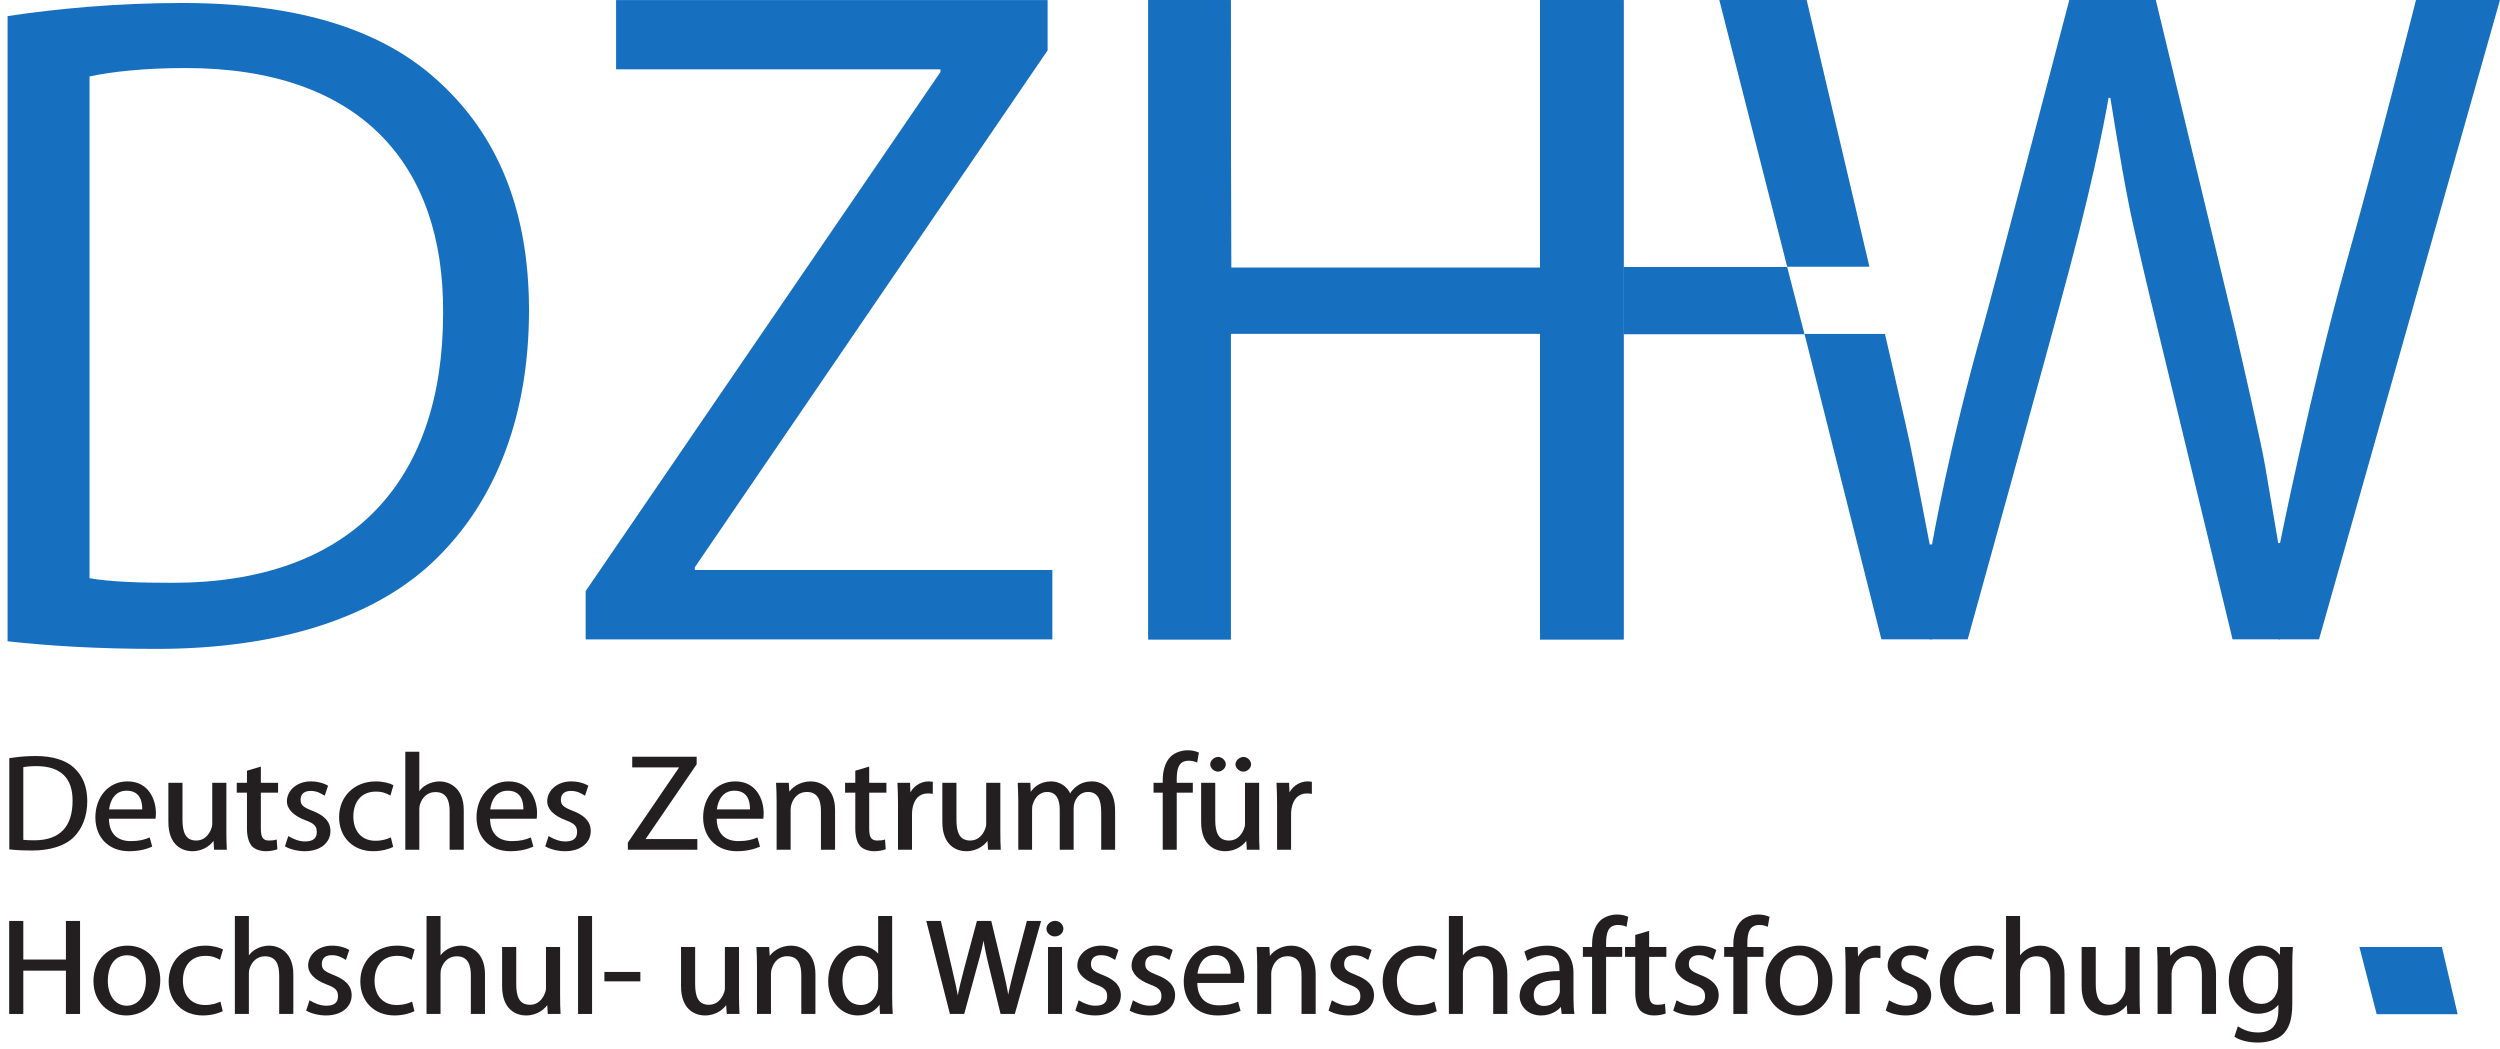
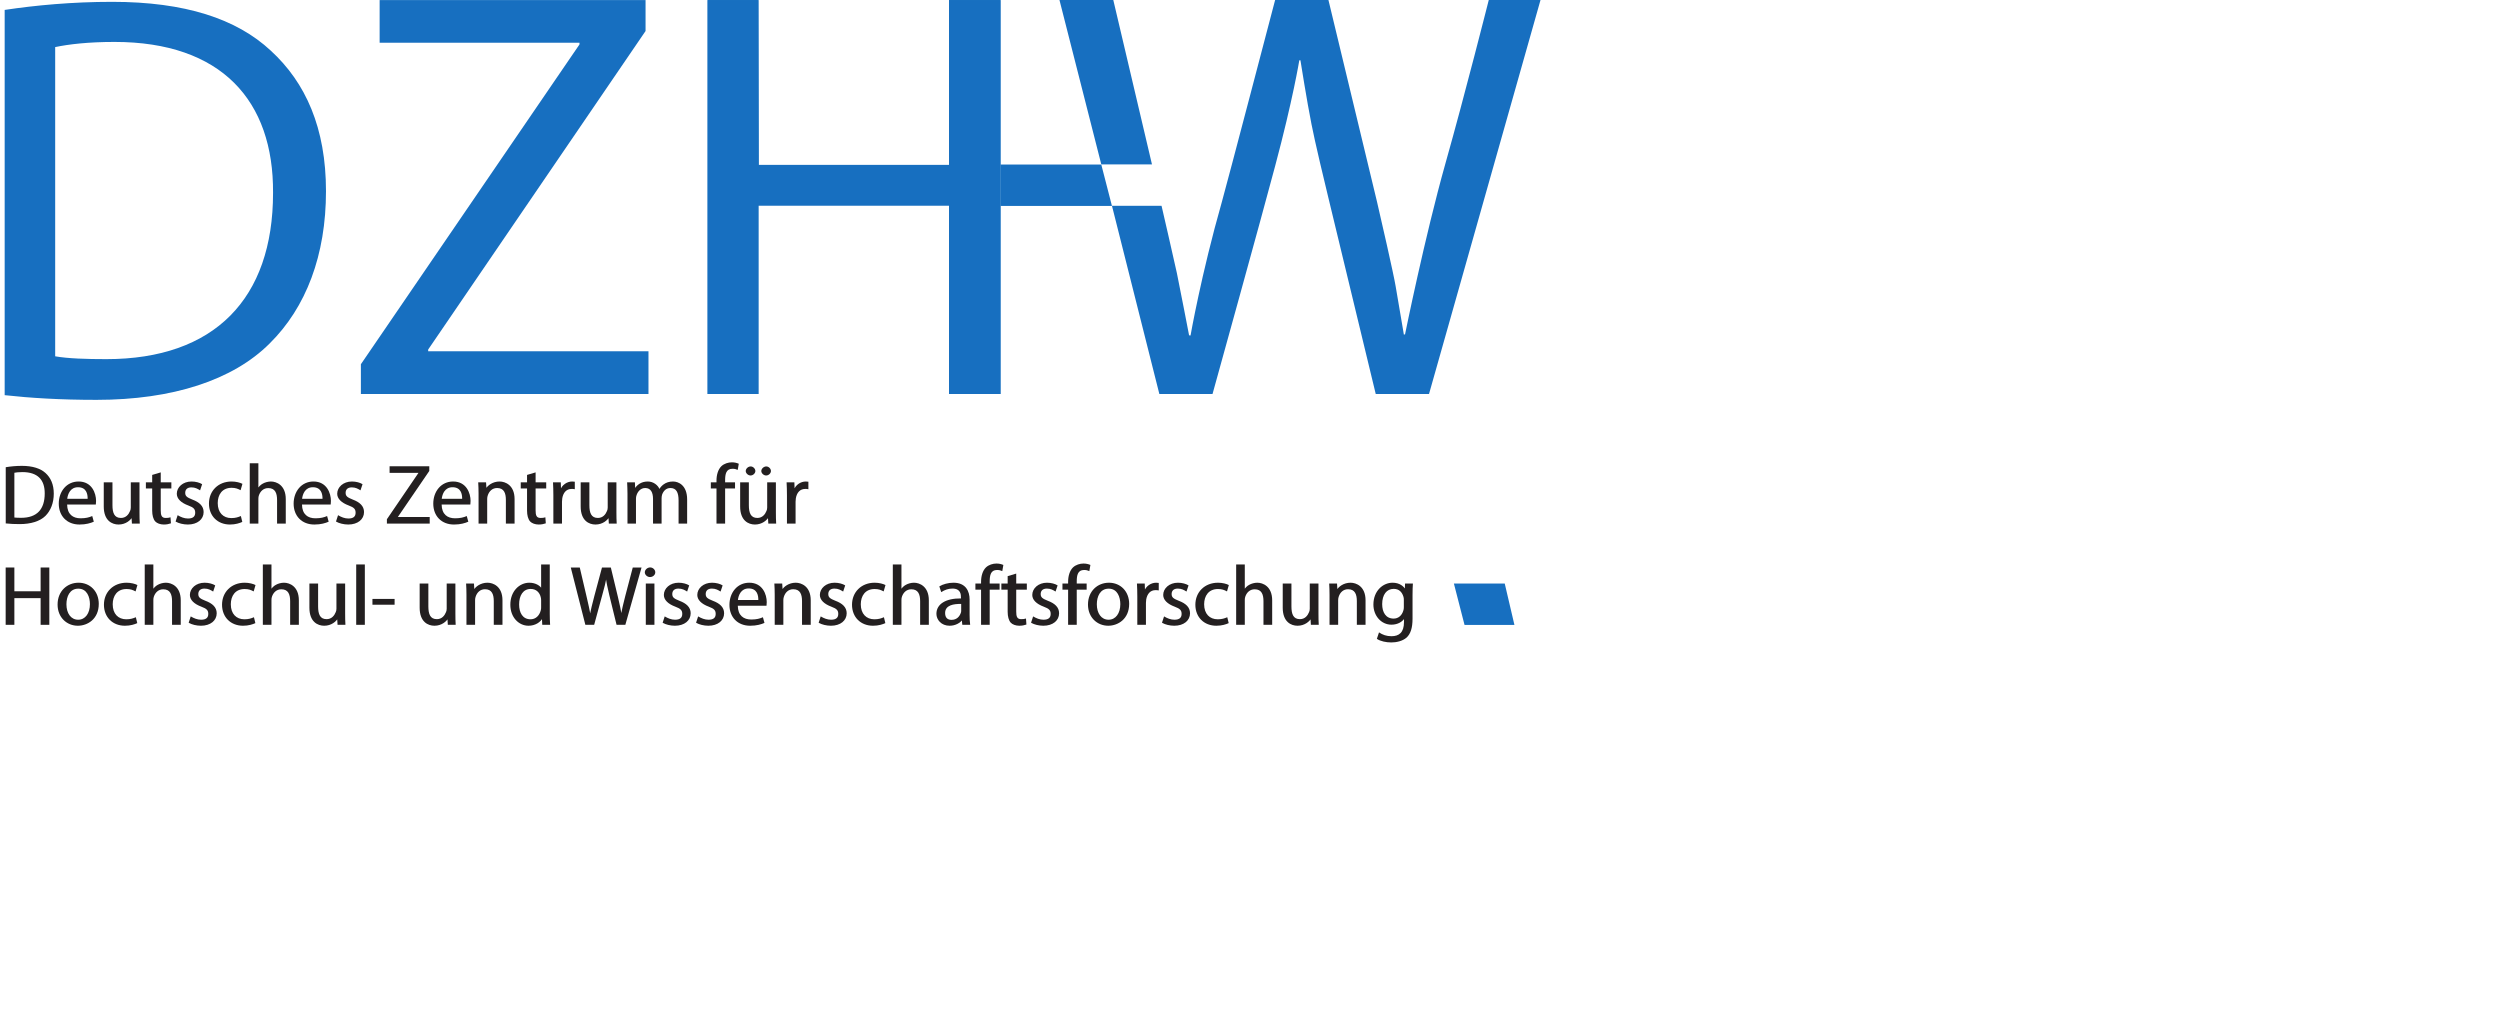
- <svg xmlns="http://www.w3.org/2000/svg" xmlns:xlink="http://www.w3.org/1999/xlink" width="340.15pt" height="142.62pt" viewBox="0 0 340.15 142.62" version="1.1">
+ <svg xmlns="http://www.w3.org/2000/svg" xmlns:xlink="http://www.w3.org/1999/xlink" viewBox="0 0 552 224" enable-background="new 0 0 552 224" version="1.1">
  <defs>
    <g>
      <symbol overflow="visible" id="glyph0-0">
        <path style="stroke:none;" d="M 0 0 L 9.453 0 L 9.453 -13.141 L -0.156 -13.141 L -0.156 0 Z M 4.75 -7.438 L 1.641 -12.109 L 7.656 -12.109 L 4.656 -7.594 Z M 5.312 -6.531 L 8.484 -11.281 L 8.234 -11.312 L 8.234 -1.812 L 8.484 -1.844 L 5.328 -6.562 Z M 1.578 -0.938 L 4.656 -5.562 L 7.656 -1.031 L 1.641 -1.031 Z M 0.812 -11.281 L 3.969 -6.562 L 0.812 -1.844 L 1.062 -1.812 L 1.062 -11.312 Z M 0.812 -11.281 " />
      </symbol>
      <symbol overflow="visible" id="glyph0-1">
        <path style="stroke:none;" d="M 1.422 -0.031 C 2.234 0.062 3.188 0.109 4.359 0.109 C 6.797 0.109 8.828 -0.516 10.031 -1.703 C 11.188 -2.859 11.875 -4.562 11.875 -6.625 C 11.875 -8.656 11.188 -10.141 10.047 -11.172 C 8.953 -12.172 7.188 -12.75 4.859 -12.75 C 3.578 -12.75 2.406 -12.641 1.266 -12.453 L 1.266 -0.031 Z M 3.031 -11.203 C 3.469 -11.297 4.094 -11.375 4.938 -11.375 C 8.375 -11.375 9.891 -9.625 9.875 -6.656 C 9.875 -3.172 8.172 -1.281 4.672 -1.281 C 4.047 -1.281 3.453 -1.312 3.172 -1.344 L 3.172 -11.219 Z M 3.031 -11.203 " />
      </symbol>
      <symbol overflow="visible" id="glyph0-2">
        <path style="stroke:none;" d="M 8.75 -4.25 C 8.781 -4.438 8.797 -4.672 8.797 -5.016 C 8.797 -6.672 7.906 -9.297 4.938 -9.297 C 2.312 -9.297 0.562 -7.125 0.562 -4.406 C 0.562 -1.672 2.375 0.203 5.141 0.203 C 6.578 0.203 7.594 -0.109 8.297 -0.422 L 7.953 -1.672 C 7.266 -1.375 6.547 -1.172 5.375 -1.172 C 3.703 -1.172 2.438 -2.031 2.406 -4.219 L 8.719 -4.219 Z M 2.422 -5.422 C 2.547 -6.562 3.125 -8.031 4.812 -8.031 C 6.656 -8.031 6.953 -6.547 6.938 -5.484 L 2.422 -5.484 Z M 2.422 -5.422 " />
      </symbol>
      <symbol overflow="visible" id="glyph0-3">
        <path style="stroke:none;" d="M 8.906 -9.109 L 7.125 -9.109 L 7.125 -3.547 C 7.125 -3.219 7.062 -3.016 6.969 -2.797 C 6.672 -2.047 6.062 -1.25 4.953 -1.25 C 3.484 -1.25 3.078 -2.375 3.078 -4.078 L 3.078 -9.109 L 1.156 -9.109 L 1.156 -3.781 C 1.156 -0.641 3 0.203 4.422 0.203 C 6.016 0.203 7.078 -0.75 7.469 -1.469 L 7.281 -1.469 L 7.375 0 L 9.109 0 C 9.062 -0.75 9.047 -1.562 9.047 -2.516 L 9.047 -9.109 Z M 8.906 -9.109 " />
      </symbol>
      <symbol overflow="visible" id="glyph0-4">
        <path style="stroke:none;" d="M 1.578 -10.734 L 1.578 -9.109 L 0.188 -9.109 L 0.188 -7.766 L 1.578 -7.766 L 1.578 -2.891 C 1.578 -1.828 1.812 -0.984 2.25 -0.484 C 2.641 -0.062 3.375 0.203 4.141 0.203 C 4.766 0.203 5.281 0.094 5.719 -0.062 L 5.625 -1.391 C 5.281 -1.281 5.016 -1.25 4.562 -1.25 C 3.656 -1.25 3.469 -1.828 3.469 -2.938 L 3.469 -7.766 L 5.812 -7.766 L 5.812 -9.109 L 3.469 -9.109 L 3.469 -11.312 L 1.578 -10.75 Z M 1.578 -10.734 " />
      </symbol>
      <symbol overflow="visible" id="glyph0-5">
        <path style="stroke:none;" d="M 0.641 -0.422 C 1.266 -0.062 2.297 0.203 3.281 0.203 C 5.391 0.203 6.766 -0.953 6.766 -2.547 C 6.766 -3.891 5.812 -4.734 4.266 -5.312 C 3.094 -5.781 2.703 -6.062 2.703 -6.797 C 2.703 -7.469 3.094 -8 4.062 -8 C 4.906 -8 5.438 -7.688 5.984 -7.344 L 6.438 -8.703 C 5.906 -9.047 5.016 -9.297 4.094 -9.297 C 2.188 -9.297 0.844 -8.047 0.844 -6.594 C 0.844 -5.516 1.75 -4.609 3.391 -4 C 4.578 -3.562 4.906 -3.188 4.906 -2.406 C 4.906 -1.641 4.5 -1.125 3.312 -1.125 C 2.5 -1.125 1.734 -1.438 1.031 -1.859 L 0.578 -0.469 Z M 0.641 -0.422 " />
      </symbol>
      <symbol overflow="visible" id="glyph0-6">
        <path style="stroke:none;" d="M 7.516 -1.641 C 7.047 -1.438 6.438 -1.219 5.5 -1.219 C 3.703 -1.219 2.5 -2.438 2.5 -4.531 C 2.5 -6.391 3.484 -7.906 5.562 -7.906 C 6.453 -7.906 6.953 -7.688 7.547 -7.375 L 7.953 -8.781 C 7.469 -9.047 6.531 -9.297 5.562 -9.297 C 2.609 -9.297 0.562 -7.219 0.562 -4.438 C 0.562 -1.672 2.484 0.203 5.203 0.203 C 6.406 0.203 7.359 -0.109 7.922 -0.375 L 7.609 -1.672 Z M 7.516 -1.641 " />
      </symbol>
      <symbol overflow="visible" id="glyph0-7">
        <path style="stroke:none;" d="M 1.359 0 L 3.125 0 L 3.125 -5.484 C 3.125 -5.781 3.156 -6.016 3.25 -6.266 C 3.562 -7.141 4.25 -7.844 5.312 -7.844 C 6.859 -7.844 7.25 -6.672 7.25 -5.219 L 7.25 0 L 9.172 0 L 9.172 -5.406 C 9.172 -8.5 7.109 -9.297 5.891 -9.297 C 5.281 -9.297 4.578 -9.109 4.094 -8.828 C 3.594 -8.562 3.188 -8.125 2.938 -7.688 L 3.125 -7.688 L 3.125 -13.328 L 1.219 -13.328 L 1.219 0 Z M 1.359 0 " />
      </symbol>
      <symbol overflow="visible" id="glyph0-8">
        <path style="stroke:none;" d="" />
      </symbol>
      <symbol overflow="visible" id="glyph0-9">
        <path style="stroke:none;" d="M 0.562 0 L 9.859 0 L 9.859 -1.453 L 2.828 -1.453 L 2.828 -1.469 L 9.766 -11.625 L 9.766 -12.656 L 1 -12.656 L 1 -11.203 L 7.359 -11.203 L 7.359 -11.172 L 0.406 -0.969 L 0.406 0 Z M 0.562 0 " />
      </symbol>
      <symbol overflow="visible" id="glyph0-10">
        <path style="stroke:none;" d="M 1.359 0 L 3.125 0 L 3.125 -5.469 C 3.125 -5.734 3.172 -6.016 3.25 -6.219 C 3.547 -7.141 4.25 -7.859 5.312 -7.859 C 6.859 -7.859 7.25 -6.688 7.25 -5.234 L 7.25 0 L 9.172 0 L 9.172 -5.406 C 9.172 -8.5 7.109 -9.297 5.859 -9.297 C 4.359 -9.297 3.203 -8.438 2.781 -7.625 L 2.969 -7.625 L 2.875 -9.109 L 1.141 -9.109 C 1.188 -8.312 1.219 -7.562 1.219 -6.625 L 1.219 0 Z M 1.359 0 " />
      </symbol>
      <symbol overflow="visible" id="glyph0-11">
        <path style="stroke:none;" d="M 1.359 0 L 3.125 0 L 3.125 -4.844 C 3.125 -5.109 3.156 -5.391 3.188 -5.609 C 3.406 -6.844 4.094 -7.656 5.25 -7.656 C 5.484 -7.656 5.641 -7.656 5.953 -7.594 L 5.953 -9.25 C 5.672 -9.281 5.531 -9.297 5.375 -9.297 C 4.266 -9.297 3.109 -8.578 2.703 -7.328 L 2.922 -7.328 L 2.859 -9.109 L 1.141 -9.109 C 1.188 -8.219 1.219 -7.312 1.219 -6.25 L 1.219 0 Z M 1.359 0 " />
      </symbol>
      <symbol overflow="visible" id="glyph0-12">
        <path style="stroke:none;" d="M 1.359 0 L 3.094 0 L 3.094 -5.469 C 3.094 -5.734 3.125 -6.047 3.219 -6.266 C 3.484 -7.078 4.125 -7.859 5.125 -7.859 C 6.375 -7.859 6.859 -6.875 6.859 -5.438 L 6.859 0 L 8.75 0 L 8.75 -5.609 C 8.75 -5.906 8.797 -6.188 8.875 -6.438 C 9.172 -7.219 9.75 -7.859 10.703 -7.859 C 12 -7.859 12.5 -6.875 12.5 -5.125 L 12.5 0 L 14.391 0 L 14.391 -5.328 C 14.391 -8.469 12.484 -9.297 11.281 -9.297 C 10.422 -9.297 9.734 -9.062 9.188 -8.656 C 8.812 -8.375 8.438 -8 8.188 -7.5 L 8.344 -7.5 C 7.984 -8.5 6.922 -9.297 5.703 -9.297 C 4.188 -9.297 3.25 -8.484 2.766 -7.641 L 2.922 -7.641 L 2.859 -9.109 L 1.141 -9.109 C 1.172 -8.312 1.219 -7.562 1.219 -6.625 L 1.219 0 Z M 1.359 0 " />
      </symbol>
      <symbol overflow="visible" id="glyph0-13">
        <path style="stroke:none;" d="M 3.281 -0.031 L 3.281 -7.766 L 5.469 -7.766 L 5.469 -9.109 L 3.281 -9.109 L 3.281 -9.547 C 3.281 -10.938 3.5 -12.109 4.906 -12.109 C 5.391 -12.109 5.703 -12.016 6.062 -11.859 L 6.297 -13.219 C 5.859 -13.406 5.375 -13.531 4.766 -13.531 C 4 -13.531 3.078 -13.266 2.453 -12.672 C 1.719 -11.953 1.375 -10.75 1.375 -9.484 L 1.375 -9.109 L 0.125 -9.109 L 0.125 -7.766 L 1.375 -7.766 L 1.375 0 L 3.281 0 Z M 3.281 -0.031 " />
      </symbol>
      <symbol overflow="visible" id="glyph0-14">
        <path style="stroke:none;" d="M 8.906 -9.109 L 7.125 -9.109 L 7.125 -3.547 C 7.125 -3.219 7.062 -3.016 6.969 -2.797 C 6.672 -2.047 6.062 -1.25 4.953 -1.25 C 3.484 -1.25 3.078 -2.375 3.078 -4.078 L 3.078 -9.109 L 1.156 -9.109 L 1.156 -3.781 C 1.156 -0.641 3 0.203 4.422 0.203 C 6.016 0.203 7.078 -0.75 7.469 -1.469 L 7.281 -1.469 L 7.375 0 L 9.109 0 C 9.062 -0.75 9.047 -1.562 9.047 -2.516 L 9.047 -9.109 Z M 3.453 -10.625 C 4 -10.625 4.516 -11.109 4.516 -11.609 C 4.516 -12.156 3.984 -12.625 3.484 -12.625 C 2.938 -12.625 2.391 -12.141 2.391 -11.609 C 2.391 -11.109 2.922 -10.625 3.453 -10.625 Z M 6.891 -10.625 C 7.453 -10.625 7.953 -11.109 7.953 -11.609 C 7.953 -12.156 7.438 -12.625 6.922 -12.625 C 6.391 -12.625 5.828 -12.141 5.828 -11.609 C 5.828 -11.109 6.359 -10.625 6.891 -10.625 Z M 6.891 -10.625 " />
      </symbol>
      <symbol overflow="visible" id="glyph0-15">
        <path style="stroke:none;" d="M 1.25 -12.594 L 1.25 0 L 3.172 0 L 3.172 -5.891 L 8.969 -5.891 L 8.969 0 L 10.891 0 L 10.891 -12.656 L 8.969 -12.656 L 8.969 -7.406 L 3.172 -7.406 L 3.172 -12.656 L 1.25 -12.656 Z M 1.25 -12.594 " />
      </symbol>
      <symbol overflow="visible" id="glyph0-16">
        <path style="stroke:none;" d="M 5.188 -9.297 C 2.703 -9.297 0.562 -7.469 0.562 -4.469 C 0.562 -1.625 2.609 0.203 5.031 0.203 C 7.188 0.203 9.656 -1.281 9.656 -4.625 C 9.656 -7.359 7.766 -9.297 5.188 -9.297 Z M 5.141 -7.984 C 7.078 -7.984 7.703 -6.094 7.703 -4.562 C 7.703 -2.531 6.672 -1.125 5.109 -1.125 C 3.5 -1.125 2.516 -2.547 2.516 -4.531 C 2.516 -6.219 3.219 -7.984 5.141 -7.984 Z M 5.141 -7.984 " />
      </symbol>
      <symbol overflow="visible" id="glyph0-17">
        <path style="stroke:none;" d="M 1.359 0 L 3.125 0 L 3.125 -13.328 L 1.219 -13.328 L 1.219 0 Z M 1.359 0 " />
      </symbol>
      <symbol overflow="visible" id="glyph0-18">
        <path style="stroke:none;" d="M 0.406 -5.672 L 0.406 -4.438 L 5.297 -4.438 L 5.297 -5.719 L 0.406 -5.719 Z M 0.406 -5.672 " />
      </symbol>
      <symbol overflow="visible" id="glyph0-19">
        <path style="stroke:none;" d="M 7.359 -13.266 L 7.359 -7.938 L 7.547 -7.938 C 7.156 -8.625 6.156 -9.297 4.75 -9.297 C 2.578 -9.297 0.547 -7.422 0.562 -4.422 C 0.562 -1.672 2.406 0.203 4.578 0.203 C 6.062 0.203 7.266 -0.594 7.719 -1.562 L 7.531 -1.562 L 7.609 0 L 9.344 0 C 9.297 -0.656 9.266 -1.562 9.266 -2.375 L 9.266 -13.328 L 7.359 -13.328 Z M 7.359 -3.828 C 7.359 -3.562 7.344 -3.438 7.281 -3.203 C 6.984 -2 6.125 -1.219 5.031 -1.219 C 3.281 -1.219 2.5 -2.672 2.5 -4.5 C 2.5 -6.469 3.375 -7.922 5.062 -7.922 C 6.297 -7.922 7.047 -7.109 7.281 -6.078 C 7.344 -5.875 7.359 -5.594 7.359 -5.391 Z M 7.359 -3.828 " />
      </symbol>
      <symbol overflow="visible" id="glyph0-20">
        <path style="stroke:none;" d="M 5.297 -0.031 L 7.078 -6.578 C 7.547 -8.203 7.844 -9.438 8.031 -10.641 L 7.828 -10.641 C 7.984 -9.406 8.234 -8.188 8.625 -6.578 L 10.234 0 L 12.172 0 L 15.75 -12.656 L 13.812 -12.656 L 12.156 -6.359 C 11.766 -4.797 11.406 -3.391 11.141 -1.969 L 11.375 -1.969 C 11.203 -3.25 10.875 -4.734 10.516 -6.219 L 8.969 -12.656 L 7.016 -12.656 L 5.328 -6.359 C 4.906 -4.734 4.516 -3.25 4.312 -1.953 L 4.531 -1.953 C 4.328 -3.109 3.984 -4.672 3.609 -6.25 L 2.109 -12.656 L 0.125 -12.656 L 3.344 0 L 5.281 0 Z M 5.297 -0.031 " />
      </symbol>
      <symbol overflow="visible" id="glyph0-21">
        <path style="stroke:none;" d="M 3.125 -0.031 L 3.125 -9.109 L 1.219 -9.109 L 1.219 0 L 3.125 0 Z M 2.188 -12.672 C 1.562 -12.672 1 -12.156 1 -11.594 C 1 -11.031 1.547 -10.547 2.141 -10.547 C 2.797 -10.547 3.312 -11.031 3.312 -11.594 C 3.312 -12.172 2.781 -12.672 2.188 -12.672 Z M 2.188 -12.672 " />
      </symbol>
      <symbol overflow="visible" id="glyph0-22">
        <path style="stroke:none;" d="M 7.828 -5.578 C 7.828 -7.359 7.031 -9.297 4.266 -9.297 C 3.125 -9.297 1.922 -8.969 1.141 -8.484 L 1.562 -7.219 C 2.391 -7.75 3.172 -8 4.031 -8 C 5.875 -8.016 5.922 -6.688 5.922 -5.969 L 5.922 -5.828 C 2.594 -5.859 0.5 -4.609 0.5 -2.422 C 0.5 -1.125 1.578 0.203 3.406 0.203 C 4.703 0.203 5.766 -0.422 6.25 -1.141 L 6.094 -1.141 L 6.219 0 L 7.953 0 C 7.859 -0.656 7.828 -1.422 7.828 -2.203 Z M 5.969 -3.078 C 5.969 -2.922 5.953 -2.828 5.891 -2.641 C 5.625 -1.875 5.016 -1.094 3.828 -1.094 C 3 -1.094 2.422 -1.531 2.422 -2.609 C 2.422 -4.359 4.328 -4.641 5.969 -4.609 Z M 5.969 -3.078 " />
      </symbol>
      <symbol overflow="visible" id="glyph0-23">
        <path style="stroke:none;" d="M 9.203 -6.594 C 9.203 -7.688 9.234 -8.422 9.281 -9.109 L 7.547 -9.109 L 7.5 -7.75 L 7.688 -7.75 C 7.281 -8.484 6.359 -9.297 4.797 -9.297 C 2.703 -9.297 0.562 -7.531 0.562 -4.469 C 0.562 -1.969 2.312 -0.031 4.547 -0.031 C 5.953 -0.031 7.031 -0.703 7.5 -1.547 L 7.312 -1.547 L 7.312 -0.594 C 7.312 1.703 6.219 2.516 4.547 2.516 C 3.438 2.516 2.594 2.203 1.797 1.672 L 1.328 3.094 C 2.109 3.641 3.406 3.891 4.5 3.891 C 5.625 3.891 6.984 3.609 7.891 2.812 C 8.75 2.016 9.203 0.734 9.203 -1.359 Z M 7.281 -3.875 C 7.281 -3.594 7.25 -3.375 7.156 -3.094 C 6.828 -2.047 6.062 -1.375 5.031 -1.375 C 3.281 -1.375 2.5 -2.797 2.5 -4.562 C 2.5 -6.656 3.484 -7.938 5.047 -7.938 C 6.266 -7.938 6.891 -7.188 7.188 -6.219 C 7.266 -6.016 7.281 -5.781 7.281 -5.5 Z M 7.281 -3.875 " />
      </symbol>
    </g>
  </defs>
  <g id="surface1">
    <g style="fill:rgb(13.73%,12.16%,12.549%);fill-opacity:1;">
      <use xlink:href="#glyph0-1" x="0" y="115.613" />
      <use xlink:href="#glyph0-2" x="12.414" y="115.613" />
      <use xlink:href="#glyph0-3" x="21.753" y="115.613" />
      <use xlink:href="#glyph0-4" x="32.024" y="115.613" />
      <use xlink:href="#glyph0-5" x="38.194" y="115.613" />
      <use xlink:href="#glyph0-6" x="45.576" y="115.613" />
      <use xlink:href="#glyph0-7" x="53.926" y="115.613" />
      <use xlink:href="#glyph0-2" x="64.272" y="115.613" />
      <use xlink:href="#glyph0-5" x="73.611" y="115.613" />
      <use xlink:href="#glyph0-8" x="80.992" y="115.613" />
    </g>
    <g style="fill:rgb(13.73%,12.16%,12.549%);fill-opacity:1;">
      <use xlink:href="#glyph0-9" x="85.021" y="115.613" />
    </g>
    <g style="fill:rgb(13.73%,12.16%,12.549%);fill-opacity:1;">
      <use xlink:href="#glyph0-2" x="95.106" y="115.613" />
    </g>
    <g style="fill:rgb(13.73%,12.16%,12.549%);fill-opacity:1;">
      <use xlink:href="#glyph0-10" x="104.447" y="115.613" />
      <use xlink:href="#glyph0-4" x="114.793" y="115.613" />
      <use xlink:href="#glyph0-11" x="120.963" y="115.613" />
      <use xlink:href="#glyph0-3" x="127.058" y="115.613" />
      <use xlink:href="#glyph0-12" x="137.329" y="115.613" />
    </g>
    <g style="fill:rgb(13.73%,12.16%,12.549%);fill-opacity:1;">
      <use xlink:href="#glyph0-8" x="152.874" y="115.613" />
    </g>
    <g style="fill:rgb(13.73%,12.16%,12.549%);fill-opacity:1;">
      <use xlink:href="#glyph0-13" x="156.826" y="115.613" />
      <use xlink:href="#glyph0-14" x="162.269" y="115.613" />
      <use xlink:href="#glyph0-11" x="172.539" y="115.613" />
    </g>
    <g style="fill:rgb(13.73%,12.16%,12.549%);fill-opacity:1;">
      <use xlink:href="#glyph0-15" x="0" y="137.96" />
      <use xlink:href="#glyph0-16" x="12.153" y="137.96" />
      <use xlink:href="#glyph0-6" x="22.387" y="137.96" />
    </g>
    <g style="fill:rgb(13.73%,12.16%,12.549%);fill-opacity:1;">
      <use xlink:href="#glyph0-7" x="30.737" y="137.96" />
      <use xlink:href="#glyph0-5" x="41.082" y="137.96" />
      <use xlink:href="#glyph0-6" x="48.464" y="137.96" />
      <use xlink:href="#glyph0-7" x="56.815" y="137.96" />
      <use xlink:href="#glyph0-3" x="67.16" y="137.96" />
      <use xlink:href="#glyph0-17" x="77.431" y="137.96" />
      <use xlink:href="#glyph0-18" x="81.83" y="137.96" />
      <use xlink:href="#glyph0-8" x="87.553" y="137.96" />
      <use xlink:href="#glyph0-3" x="91.504" y="137.96" />
      <use xlink:href="#glyph0-10" x="101.775" y="137.96" />
      <use xlink:href="#glyph0-19" x="112.121" y="137.96" />
      <use xlink:href="#glyph0-8" x="122.634" y="137.96" />
    </g>
    <g style="fill:rgb(13.73%,12.16%,12.549%);fill-opacity:1;">
      <use xlink:href="#glyph0-20" x="125.903" y="137.96" />
    </g>
    <g style="fill:rgb(13.73%,12.16%,12.549%);fill-opacity:1;">
      <use xlink:href="#glyph0-21" x="141.374" y="137.96" />
      <use xlink:href="#glyph0-5" x="145.736" y="137.96" />
      <use xlink:href="#glyph0-5" x="153.118" y="137.96" />
      <use xlink:href="#glyph0-2" x="160.499" y="137.96" />
    </g>
    <g style="fill:rgb(13.73%,12.16%,12.549%);fill-opacity:1;">
      <use xlink:href="#glyph0-10" x="169.837" y="137.96" />
      <use xlink:href="#glyph0-5" x="180.182" y="137.96" />
    </g>
    <g style="fill:rgb(13.73%,12.16%,12.549%);fill-opacity:1;">
      <use xlink:href="#glyph0-6" x="187.563" y="137.96" />
    </g>
    <g style="fill:rgb(13.73%,12.16%,12.549%);fill-opacity:1;">
      <use xlink:href="#glyph0-7" x="195.915" y="137.96" />
    </g>
    <g style="fill:rgb(13.73%,12.16%,12.549%);fill-opacity:1;">
      <use xlink:href="#glyph0-22" x="206.26" y="137.96" />
      <use xlink:href="#glyph0-13" x="215.244" y="137.96" />
    </g>
    <g style="fill:rgb(13.73%,12.16%,12.549%);fill-opacity:1;">
      <use xlink:href="#glyph0-4" x="220.913" y="137.96" />
      <use xlink:href="#glyph0-5" x="227.082" y="137.96" />
      <use xlink:href="#glyph0-13" x="234.464" y="137.96" />
    </g>
    <g style="fill:rgb(13.73%,12.16%,12.549%);fill-opacity:1;">
      <use xlink:href="#glyph0-16" x="239.664" y="137.96" />
      <use xlink:href="#glyph0-11" x="249.898" y="137.96" />
      <use xlink:href="#glyph0-5" x="255.993" y="137.96" />
    </g>
    <g style="fill:rgb(13.73%,12.16%,12.549%);fill-opacity:1;">
      <use xlink:href="#glyph0-6" x="263.374" y="137.96" />
      <use xlink:href="#glyph0-7" x="271.725" y="137.96" />
      <use xlink:href="#glyph0-3" x="282.07" y="137.96" />
      <use xlink:href="#glyph0-10" x="292.341" y="137.96" />
      <use xlink:href="#glyph0-23" x="302.686" y="137.96" />
    </g>
    <path style=" stroke:none;fill-rule:nonzero;fill:rgb(9.019%,43.529%,75.49%);fill-opacity:1;" d="M 243.164 36.332 L 245.52 45.477 L 220.902 45.477 L 220.902 36.332 L 243.164 36.332 " />
    <path style=" stroke:none;fill-rule:nonzero;fill:rgb(9.019%,43.529%,75.49%);fill-opacity:1;" d="M 79.684 86.996 L 143.184 86.996 L 143.184 77.555 L 94.539 77.555 L 94.539 77.18 L 142.539 6.852 L 142.539 0.008 L 83.824 0.008 L 83.824 9.434 L 127.953 9.434 L 127.953 9.809 L 79.684 80.422 L 79.684 86.996 " />
    <path style=" stroke:none;fill-rule:nonzero;fill:rgb(9.019%,43.529%,75.49%);fill-opacity:1;" d="M 12.184 10.398 C 15.145 9.773 19.5 9.258 25.281 9.258 C 48.887 9.258 60.434 22.211 60.289 42.605 C 60.289 65.965 47.336 79.297 23.477 79.297 C 19.125 79.297 15 79.172 12.184 78.672 Z M 1.031 87.254 C 6.668 87.879 13.344 88.289 21.301 88.289 C 38.109 88.289 51.441 83.934 59.523 75.852 C 67.605 67.875 71.977 56.328 71.977 42.215 C 71.977 28.242 67.48 18.23 59.789 11.184 C 52.207 4.117 40.805 0.406 24.762 0.406 C 15.91 0.406 7.828 1.172 1.031 2.191 L 1.031 87.254 " />
    <path style=" stroke:none;fill-rule:nonzero;fill:rgb(9.019%,43.529%,75.49%);fill-opacity:1;" d="M 156.242 0.008 L 156.242 86.996 L 167.457 86.996 L 167.457 37.156 L 209.547 37.156 L 209.547 86.996 L 220.906 86.996 L 220.906 0.008 L 209.547 0.008 L 209.547 37.434 L 167.516 37.43 L 167.457 0.008 L 156.242 0.008 " />
    <path style=" stroke:none;fill-rule:nonzero;fill:rgb(9.019%,43.529%,75.49%);fill-opacity:1;" d="M 156.242 0.008 L 156.242 86.996 L 167.457 86.996 L 167.457 45.426 L 209.547 45.426 L 209.547 86.996 L 220.906 86.996 L 220.906 0.008 L 209.547 0.008 L 209.547 36.402 L 167.516 36.402 L 167.457 0.008 L 156.242 0.008 " />
    <path style=" stroke:none;fill-rule:nonzero;fill:rgb(9.019%,43.529%,75.49%);fill-opacity:1;" d="M 321.02 128.848 L 323.371 137.992 L 334.387 137.992 L 332.246 128.848 L 321.02 128.848 " />
    <path style=" stroke:none;fill-rule:nonzero;fill:rgb(9.019%,43.529%,75.49%);fill-opacity:1;" d="M 233.93 0.004 L 243.164 36.293 L 254.355 36.293 L 245.816 0.004 L 233.93 0.004 " />
    <path style=" stroke:none;fill-rule:nonzero;fill:rgb(9.019%,43.529%,75.49%);fill-opacity:1;" d="M 340.145 0.004 L 315.527 86.992 L 309.977 86.992 L 309.977 73.895 L 310.219 73.895 C 310.219 73.895 314.594 52.273 319.148 36.098 C 323.445 20.887 328.719 0.004 328.719 0.004 L 340.145 0.004 " />
    <path style=" stroke:none;fill-rule:nonzero;fill:rgb(9.019%,43.529%,75.49%);fill-opacity:1;" d="M 245.52 45.438 L 255.984 86.992 L 262.867 86.992 L 262.867 74.105 L 262.562 74.105 C 262.562 74.105 260.57 63.742 259.852 60.285 C 259.371 58.008 256.469 45.438 256.469 45.438 L 245.52 45.438 " />
    <path style=" stroke:none;fill-rule:nonzero;fill:rgb(9.019%,43.529%,75.49%);fill-opacity:1;" d="M 287.133 0.004 L 281.547 0.004 C 281.547 0.004 270.875 40.75 269.809 44.5 C 265.223 60.602 262.867 74.105 262.867 74.105 L 262.562 74.105 L 262.562 86.992 L 267.727 86.992 C 267.727 86.992 278.809 47.047 281.547 36.672 C 285.473 21.988 286.891 13.297 286.891 13.297 L 287.133 13.297 L 287.133 0.004 " />
    <path style=" stroke:none;fill-rule:nonzero;fill:rgb(9.019%,43.529%,75.49%);fill-opacity:1;" d="M 286.891 0.004 L 293.32 0.004 C 293.32 0.004 303.117 40.719 304.031 44.5 C 304.742 47.52 307.738 60.605 308.164 63.242 C 308.621 65.879 309.977 73.895 309.977 73.895 L 310.219 73.895 L 310.219 86.992 L 303.762 86.992 C 303.762 86.992 296.285 56.02 293.32 43.73 C 292.645 41.012 290.215 30.816 289.578 27.434 C 288.578 22.441 287.133 13.297 287.133 13.297 L 286.891 13.297 L 286.891 0.004 " />
  </g>
</svg>
